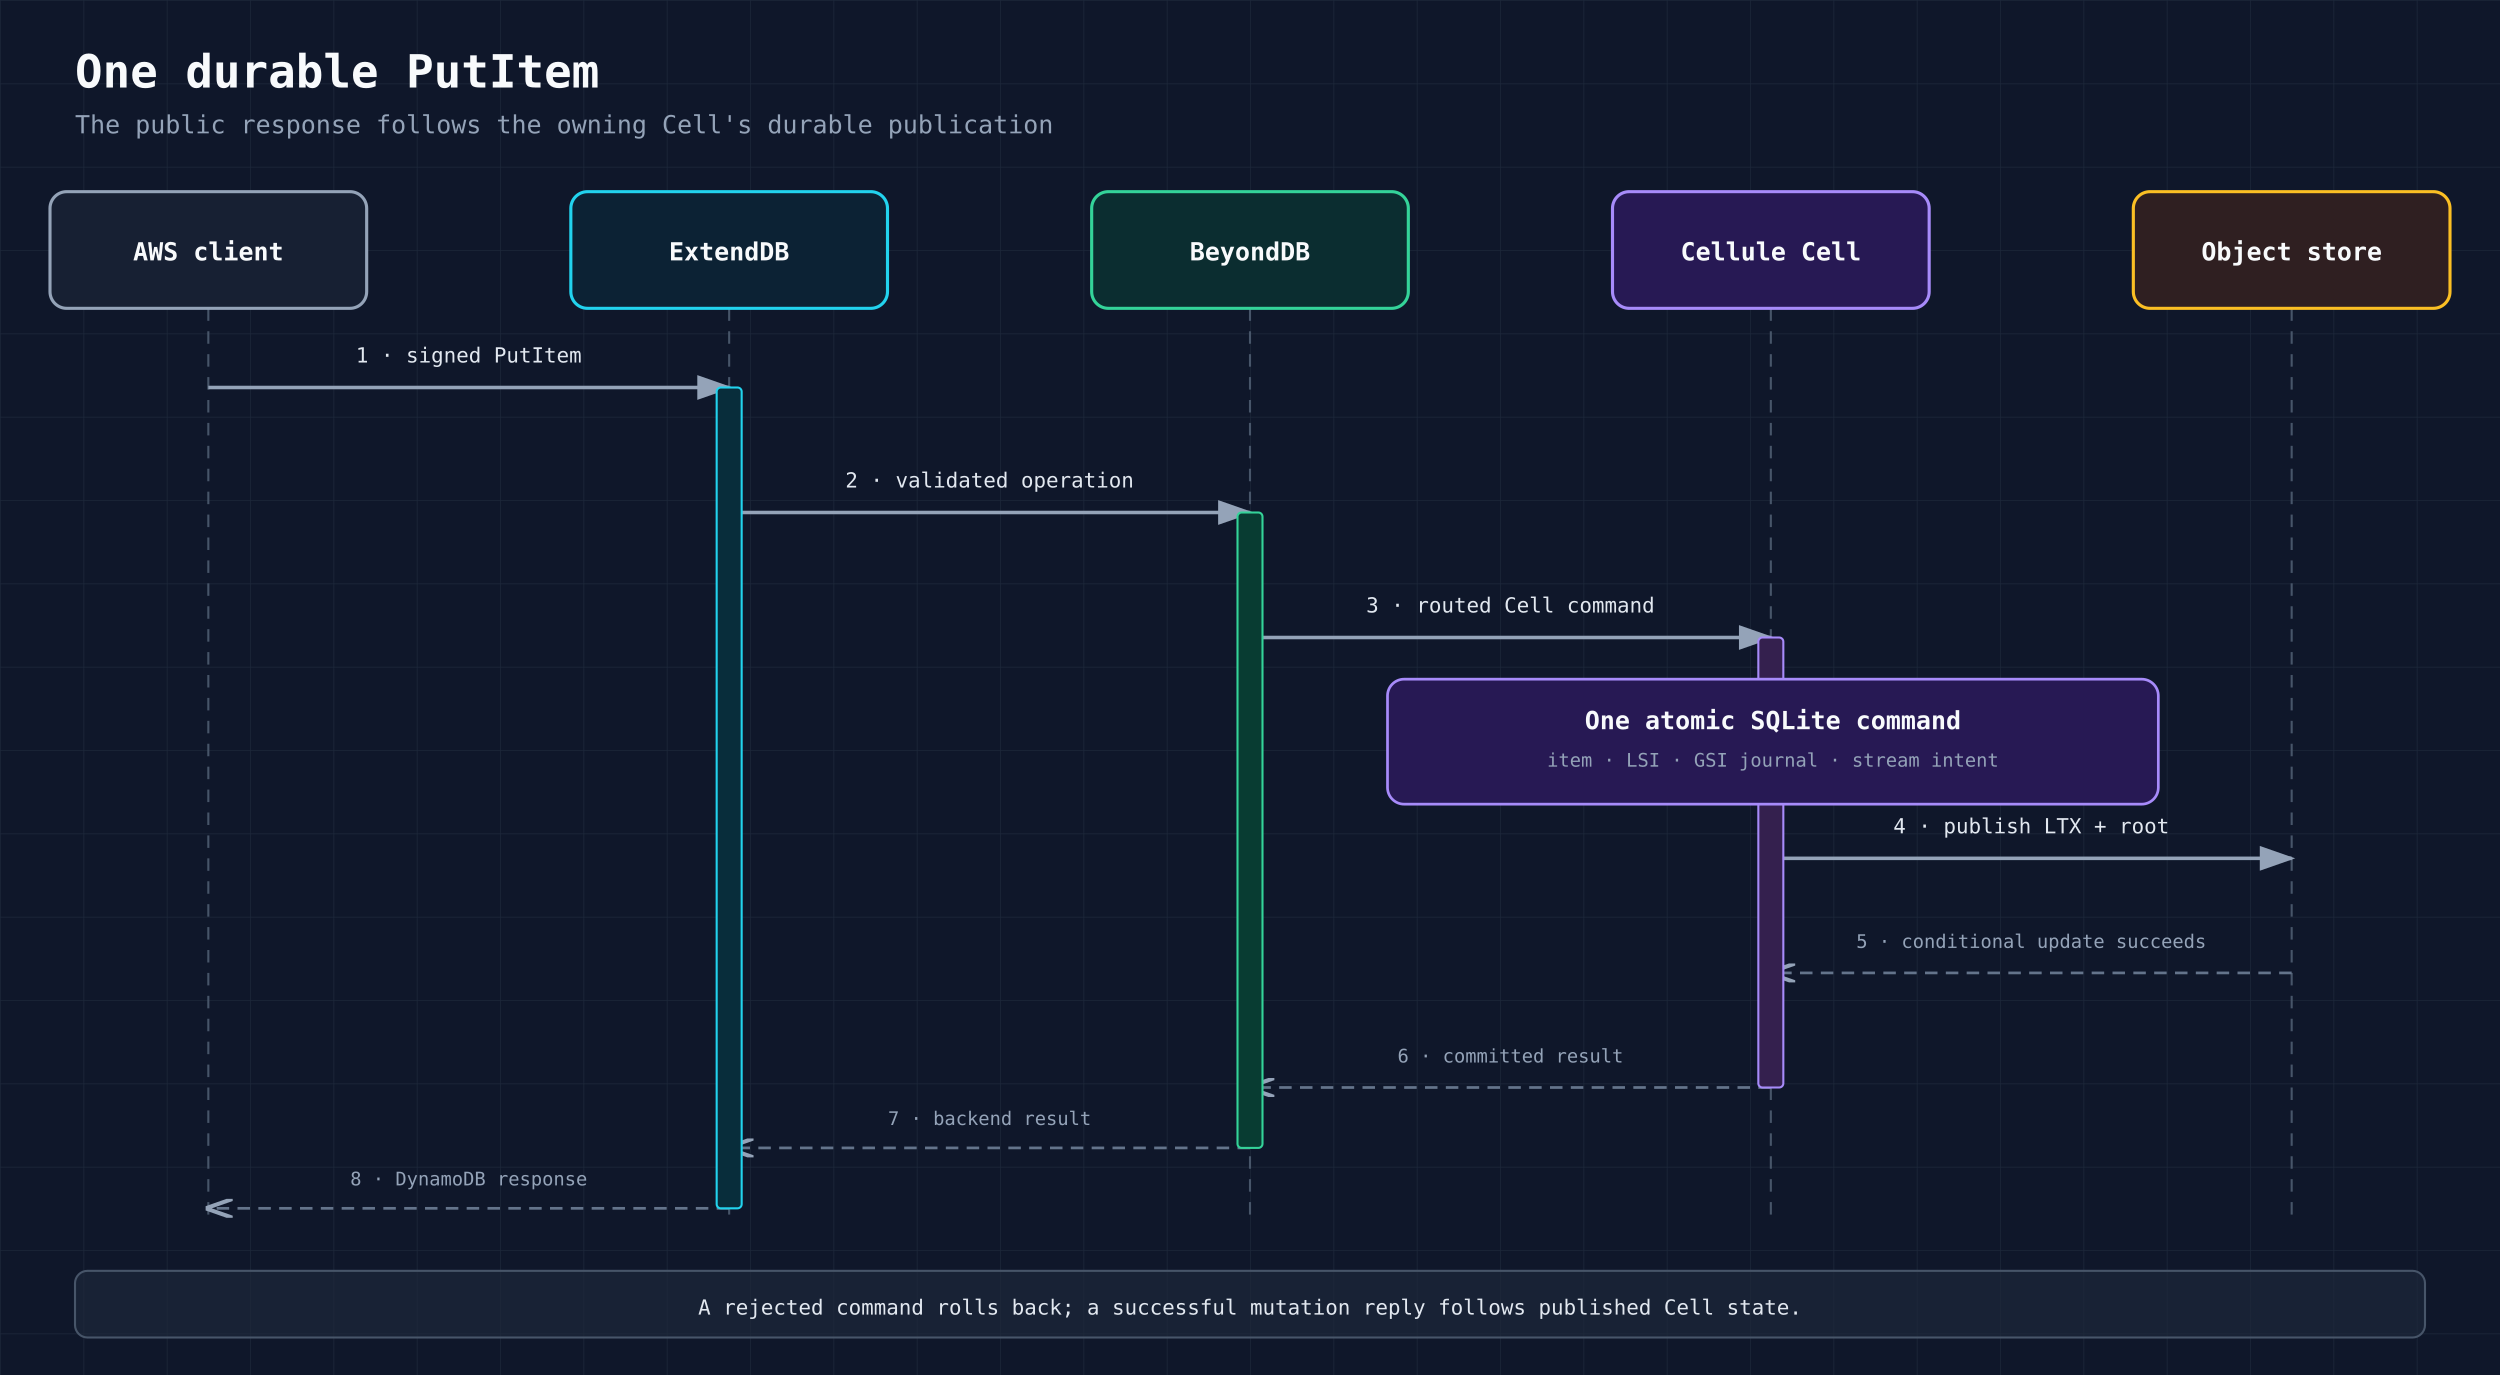
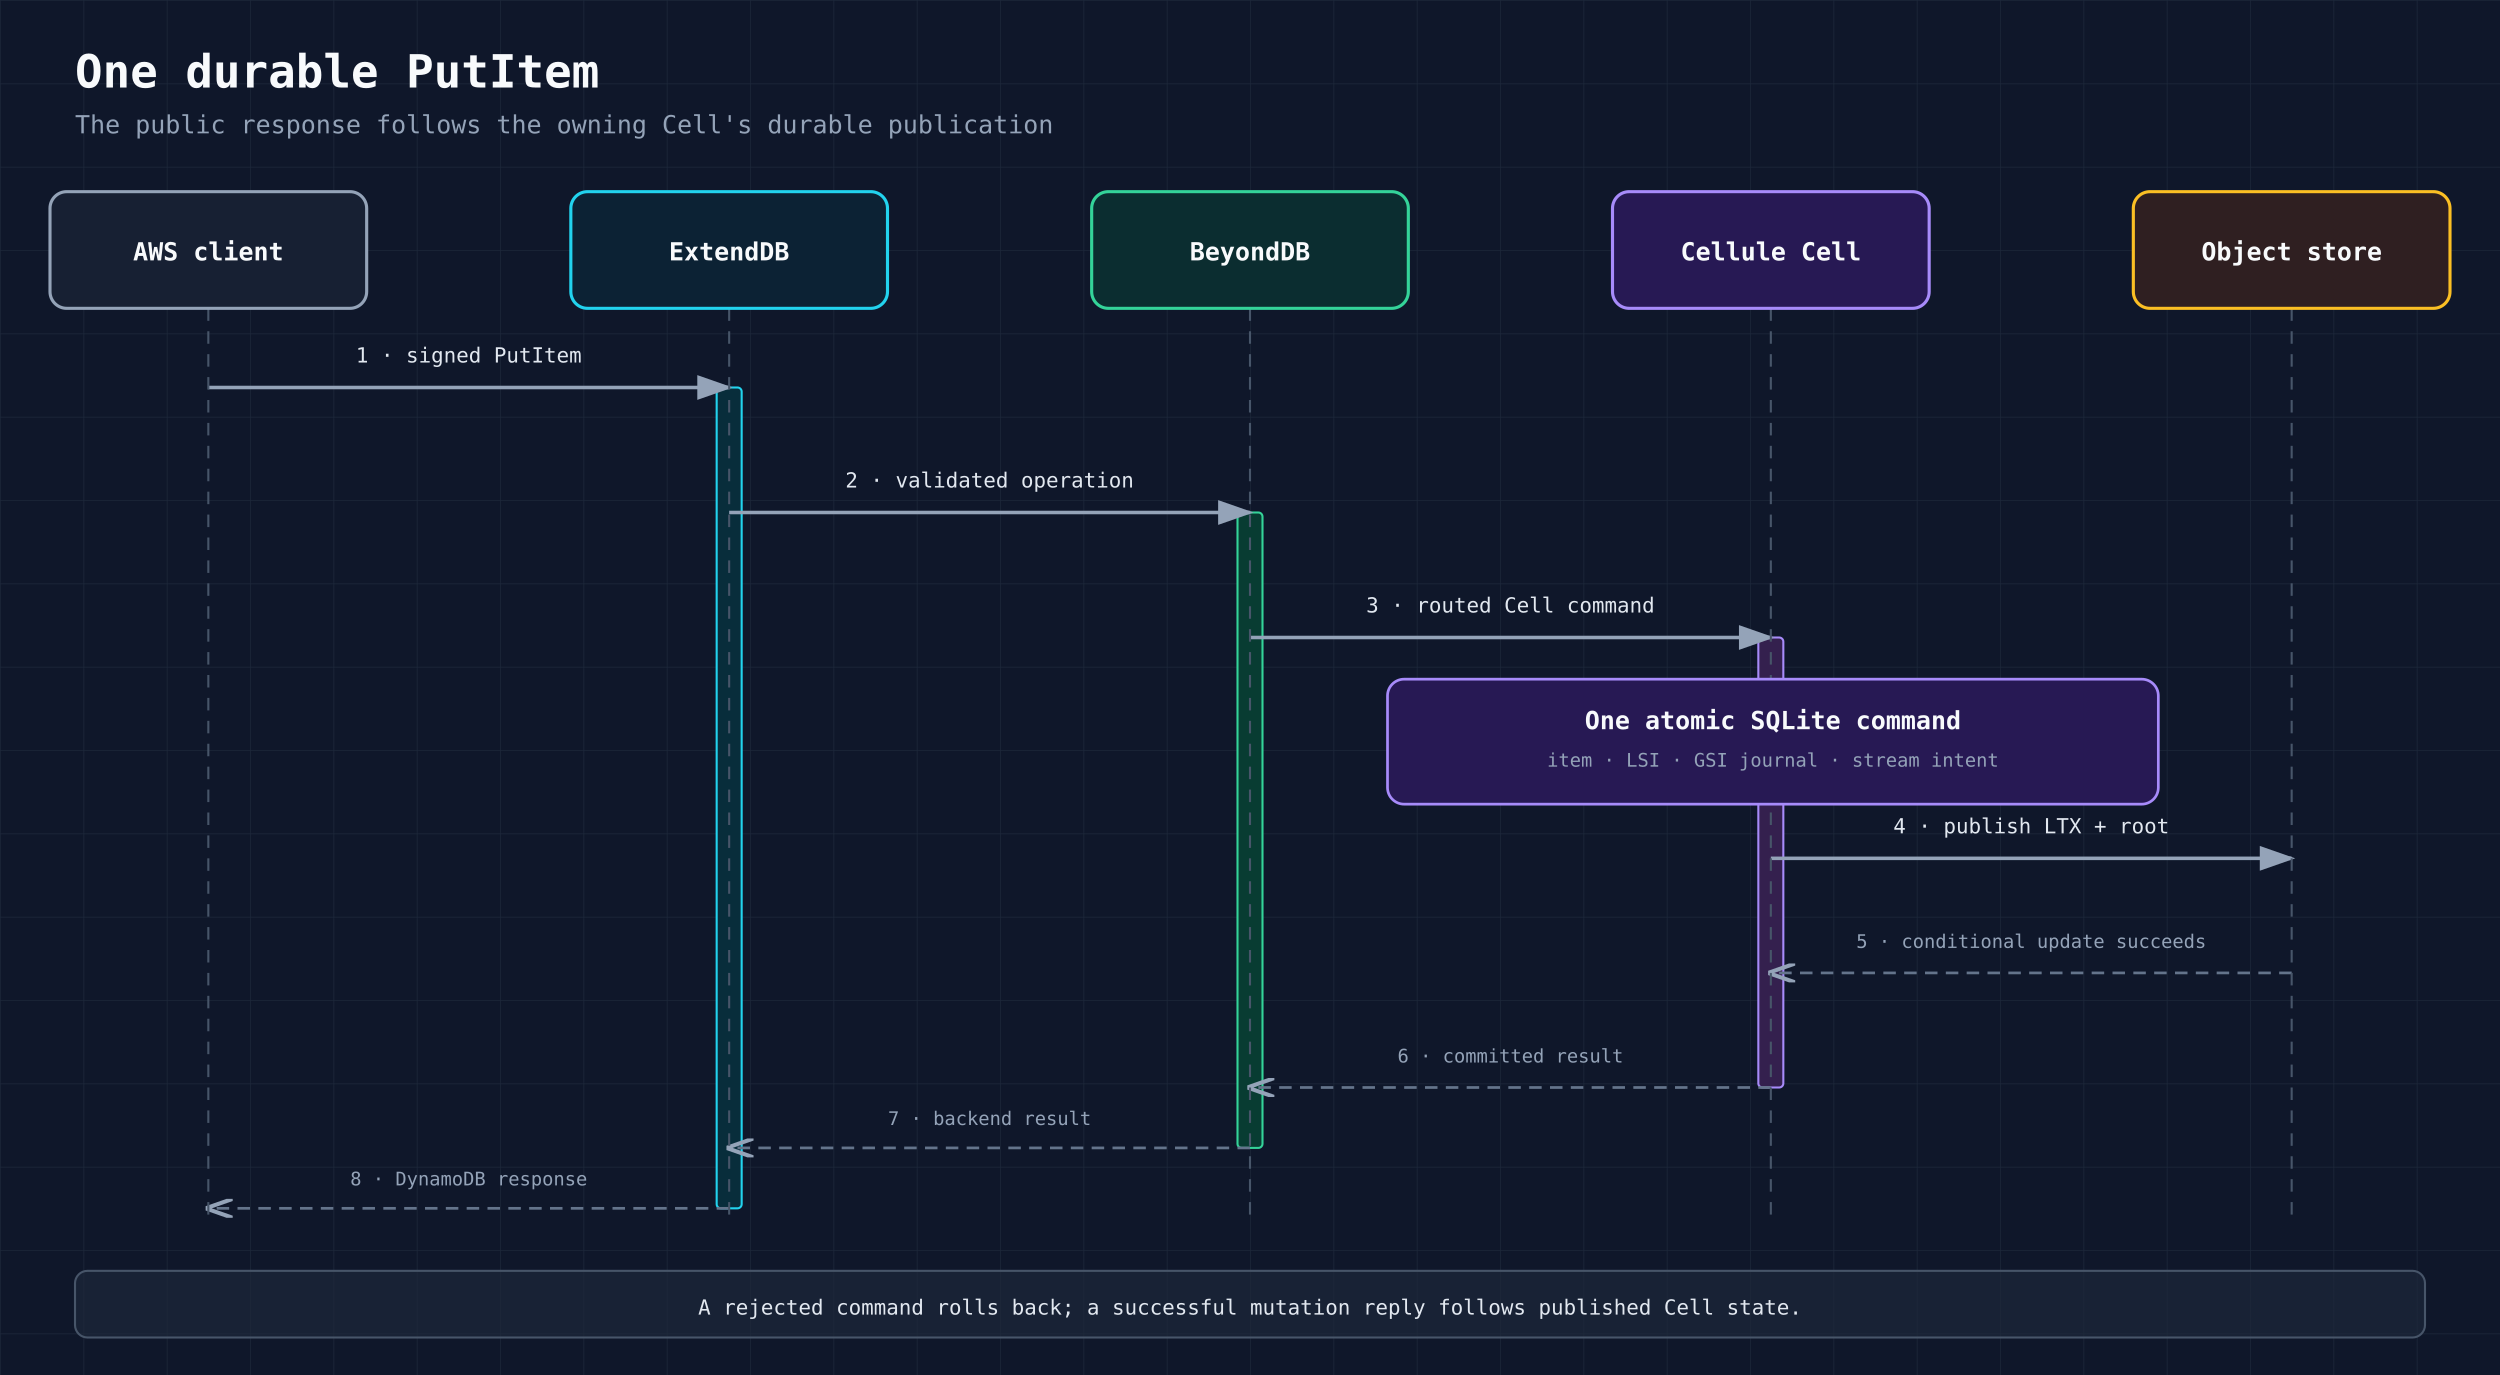
<svg xmlns="http://www.w3.org/2000/svg" viewBox="0 0 1200 660" role="img" aria-labelledby="title desc">
  <defs>
    <pattern id="grid" width="40" height="40" patternUnits="userSpaceOnUse">
      <path d="M 40 0 L 0 0 0 40" fill="none" stroke="#1e293b" stroke-width="0.6" />
    </pattern>
    <marker id="arrow" markerWidth="10" markerHeight="7" refX="9" refY="3.5" orient="auto">
      <polygon points="0 0, 10 3.5, 0 7" fill="#94a3b8" />
    </marker>
    <marker id="arrow-open" markerWidth="10" markerHeight="7" refX="9" refY="3.5" orient="auto">
      <polyline points="0 0, 10 3.5, 0 7" fill="none" stroke="#94a3b8" stroke-width="1.5" />
    </marker>
    <style>
      text { font-family:'JetBrains Mono','SF Mono','Cascadia Code',monospace; }
      .title { fill:#f8fafc; font-size:22px; font-weight:700; }
      .subtitle { fill:#94a3b8; font-size:12px; }
      .actor { fill:#f8fafc; font-size:12px; font-weight:600; }
      .message { fill:#e2e8f0; font-size:10px; }
      .return { fill:#94a3b8; font-size:9px; }
      .life { stroke:#475569; stroke-width:1; stroke-dasharray:6,5; }
      .call { stroke:#94a3b8; stroke-width:1.7; marker-end:url(#arrow); }
      .reply { stroke:#64748b; stroke-width:1.3; stroke-dasharray:6,4; marker-end:url(#arrow-open); }
    </style>
  </defs>
  <rect width="100%" height="100%" fill="#0f172a" />
  <rect width="100%" height="100%" fill="url(#grid)" />
  <text x="36" y="42" class="title">One durable PutItem</text>
  <text x="36" y="64" class="subtitle">The public response follows the owning Cell's durable publication</text>
-   <line x1="100" y1="148" x2="100" y2="588" class="life" />
-   <line x1="350" y1="148" x2="350" y2="588" class="life" />
-   <line x1="600" y1="148" x2="600" y2="588" class="life" />
-   <line x1="850" y1="148" x2="850" y2="588" class="life" />
-   <line x1="1100" y1="148" x2="1100" y2="588" class="life" />
+   <rect x="344" y="186" width="12" height="394" rx="2" fill="#082d3b" stroke="#22d3ee" />
+   <rect x="594" y="246" width="12" height="305" rx="2" fill="#083c32" stroke="#34d399" />
+   <rect x="844" y="306" width="12" height="216" rx="2" fill="#34204e" stroke="#a78bfa" />
  <line x1="100" y1="186" x2="350" y2="186" class="call" />
  <text x="225" y="174" class="message" text-anchor="middle">1 · signed PutItem</text>
  <line x1="350" y1="246" x2="600" y2="246" class="call" />
  <text x="475" y="234" class="message" text-anchor="middle">2 · validated operation</text>
  <line x1="600" y1="306" x2="850" y2="306" class="call" />
  <text x="725" y="294" class="message" text-anchor="middle">3 · routed Cell command</text>
  <line x1="850" y1="412" x2="1100" y2="412" class="call" />
  <text x="975" y="400" class="message" text-anchor="middle">4 · publish LTX + root</text>
  <line x1="1100" y1="467" x2="850" y2="467" class="reply" />
  <text x="975" y="455" class="return" text-anchor="middle">5 · conditional update succeeds</text>
  <line x1="850" y1="522" x2="600" y2="522" class="reply" />
  <text x="725" y="510" class="return" text-anchor="middle">6 · committed result</text>
  <line x1="600" y1="551" x2="350" y2="551" class="reply" />
  <text x="475" y="540" class="return" text-anchor="middle">7 · backend result</text>
  <line x1="350" y1="580" x2="100" y2="580" class="reply" />
  <text x="225" y="569" class="return" text-anchor="middle">8 · DynamoDB response</text>
-   <rect x="344" y="186" width="12" height="394" rx="2" fill="#082d3b" stroke="#22d3ee" />
-   <rect x="594" y="246" width="12" height="305" rx="2" fill="#083c32" stroke="#34d399" />
-   <rect x="844" y="306" width="12" height="216" rx="2" fill="#34204e" stroke="#a78bfa" />
+   <line x1="100" y1="148" x2="100" y2="588" class="life" />
+   <line x1="350" y1="148" x2="350" y2="588" class="life" />
+   <line x1="600" y1="148" x2="600" y2="588" class="life" />
+   <line x1="850" y1="148" x2="850" y2="588" class="life" />
+   <line x1="1100" y1="148" x2="1100" y2="588" class="life" />
  <rect x="666" y="326" width="370" height="60" rx="8" fill="#0f172a" />
  <rect x="666" y="326" width="370" height="60" rx="8" fill="rgba(76,29,149,0.4)" stroke="#a78bfa" stroke-width="1.3" />
  <text x="851" y="350" class="actor" text-anchor="middle">One atomic SQLite command</text>
  <text x="851" y="368" class="return" text-anchor="middle">item · LSI · GSI journal · stream intent</text>
  <rect x="24" y="92" width="152" height="56" rx="8" fill="#0f172a" />
  <rect x="24" y="92" width="152" height="56" rx="8" fill="rgba(30,41,59,0.55)" stroke="#94a3b8" stroke-width="1.5" />
  <text x="100" y="125" class="actor" text-anchor="middle">AWS client</text>
  <rect x="274" y="92" width="152" height="56" rx="8" fill="#0f172a" />
  <rect x="274" y="92" width="152" height="56" rx="8" fill="rgba(8,51,68,0.4)" stroke="#22d3ee" stroke-width="1.5" />
  <text x="350" y="125" class="actor" text-anchor="middle">ExtendDB</text>
  <rect x="524" y="92" width="152" height="56" rx="8" fill="#0f172a" />
  <rect x="524" y="92" width="152" height="56" rx="8" fill="rgba(6,78,59,0.4)" stroke="#34d399" stroke-width="1.5" />
  <text x="600" y="125" class="actor" text-anchor="middle">BeyondDB</text>
  <rect x="774" y="92" width="152" height="56" rx="8" fill="#0f172a" />
  <rect x="774" y="92" width="152" height="56" rx="8" fill="rgba(76,29,149,0.4)" stroke="#a78bfa" stroke-width="1.5" />
  <text x="850" y="125" class="actor" text-anchor="middle">Cellule Cell</text>
  <rect x="1024" y="92" width="152" height="56" rx="8" fill="#0f172a" />
  <rect x="1024" y="92" width="152" height="56" rx="8" fill="rgba(120,53,15,0.3)" stroke="#fbbf24" stroke-width="1.5" />
  <text x="1100" y="125" class="actor" text-anchor="middle">Object store</text>
  <rect x="36" y="610" width="1128" height="32" rx="6" fill="rgba(30,41,59,0.65)" stroke="#475569" />
  <text x="600" y="631" class="message" text-anchor="middle">A rejected command rolls back; a successful mutation reply follows published Cell state.</text>
</svg>
